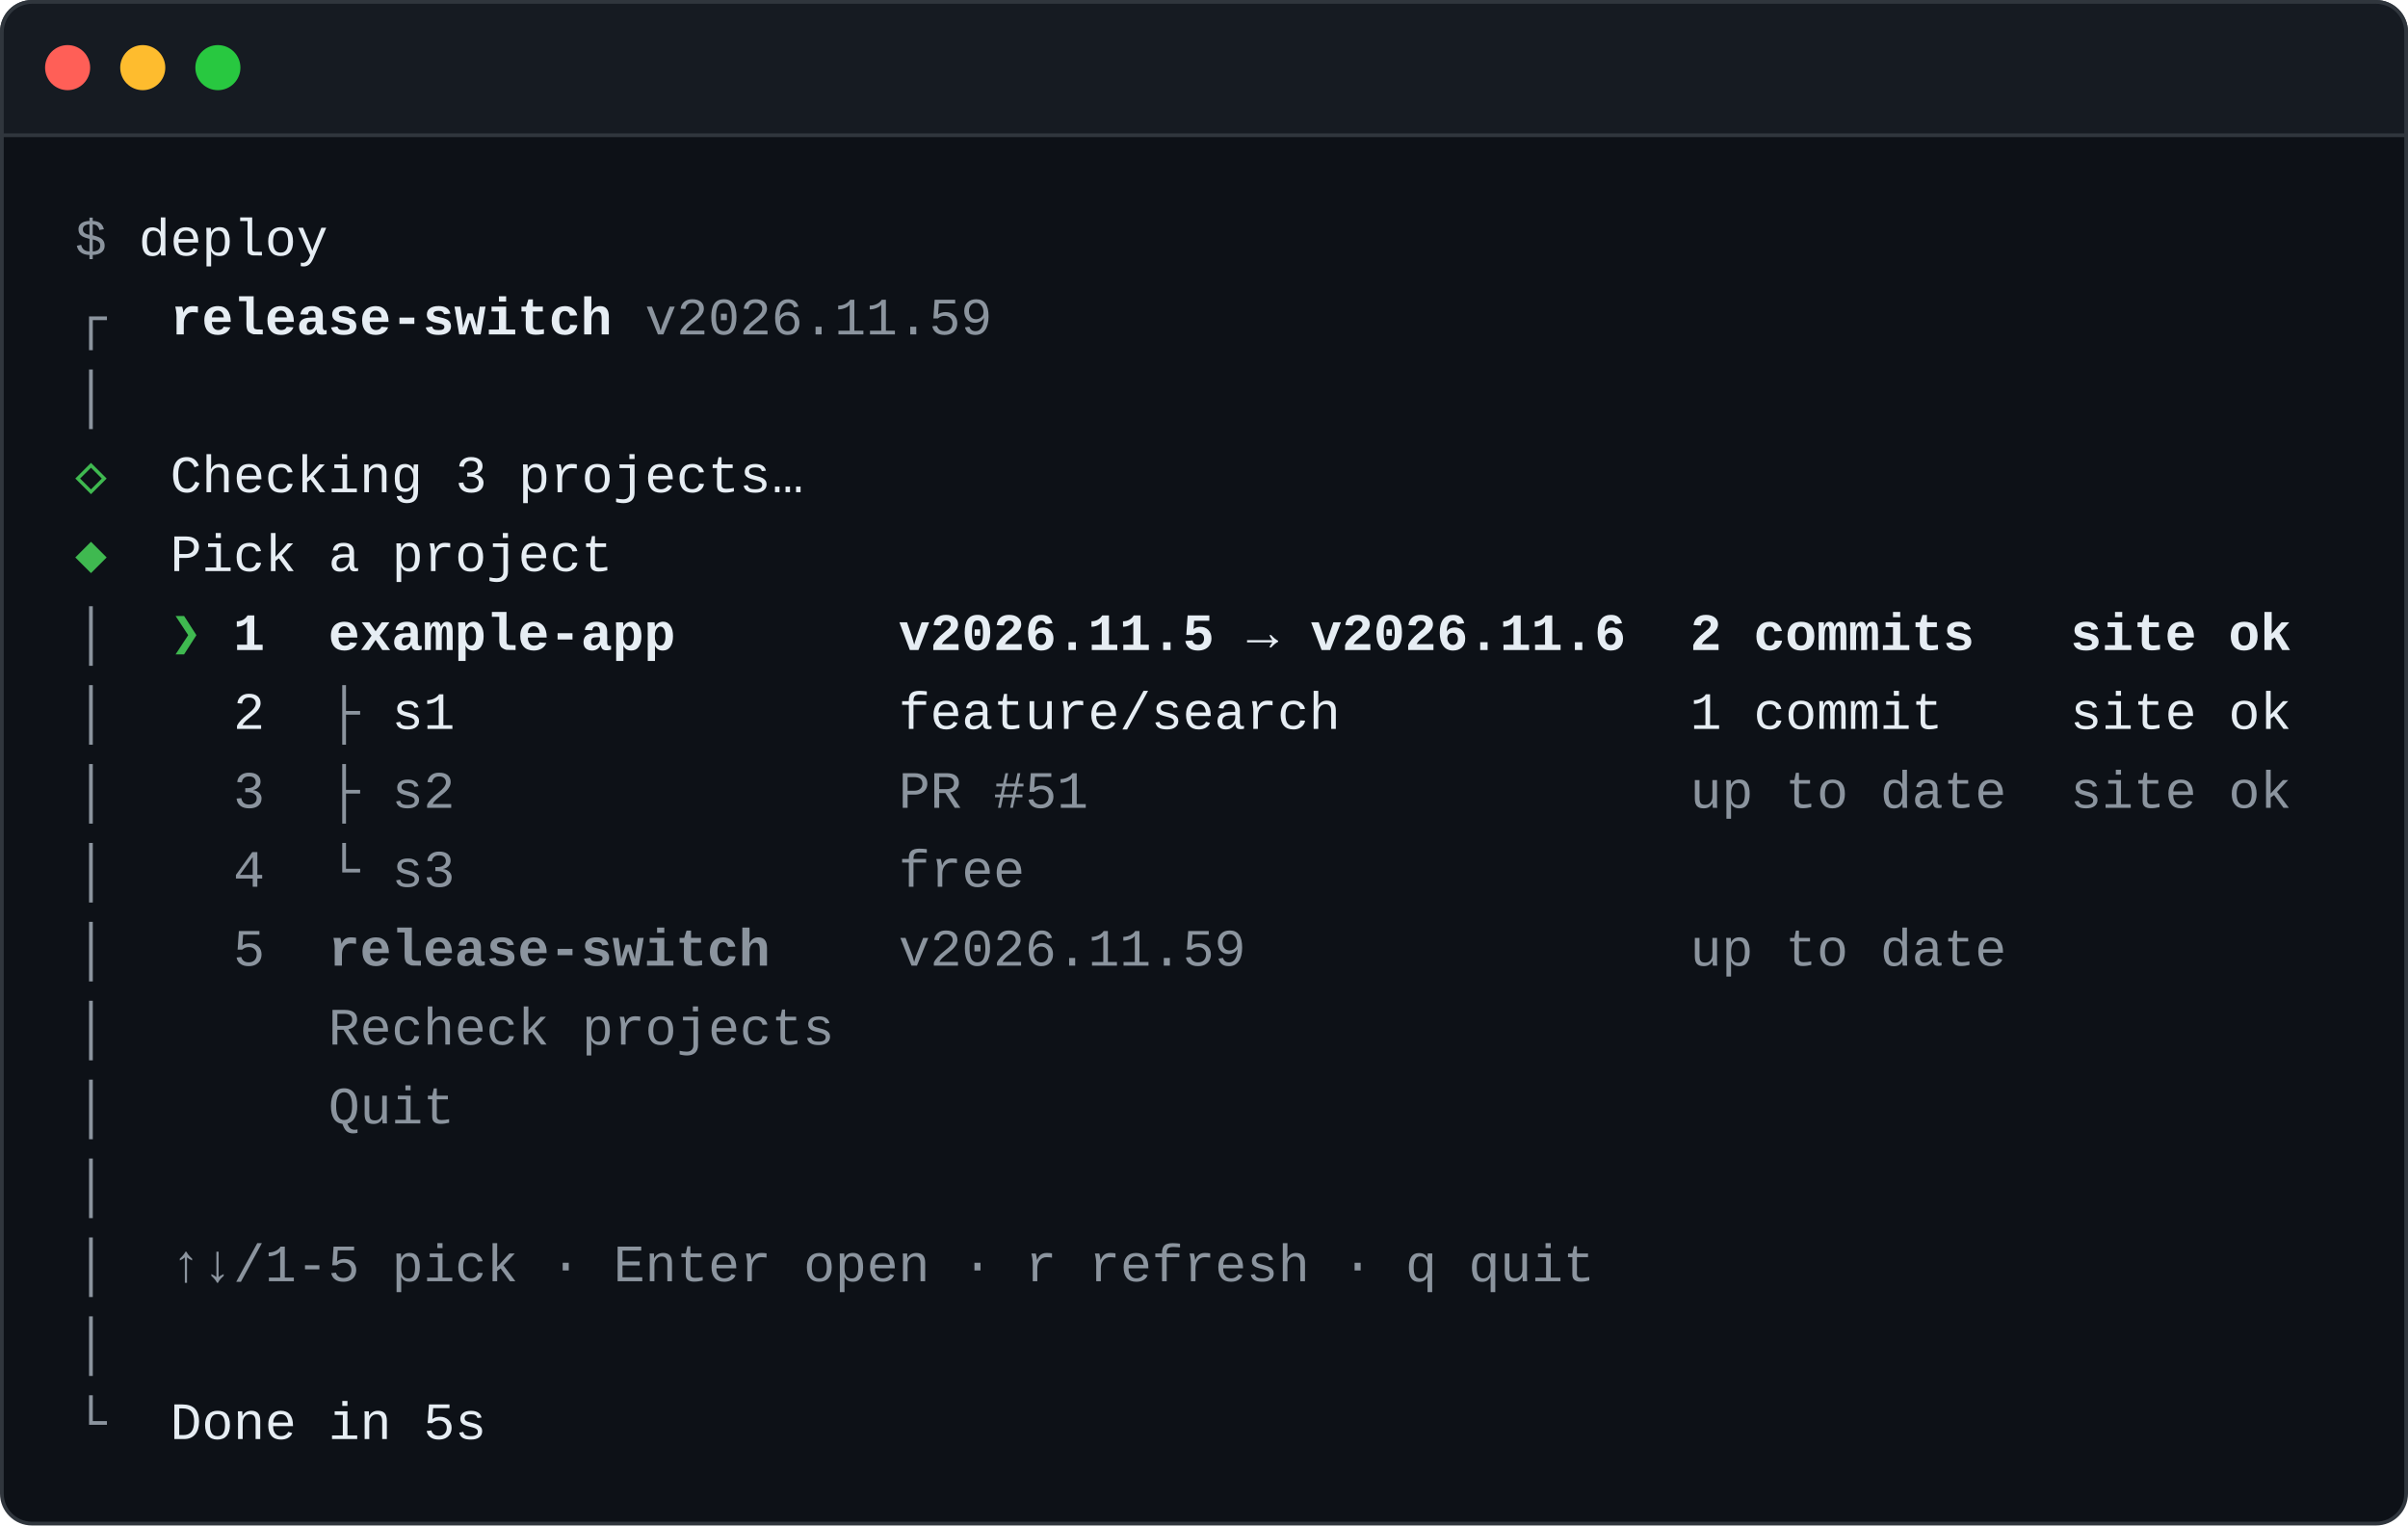
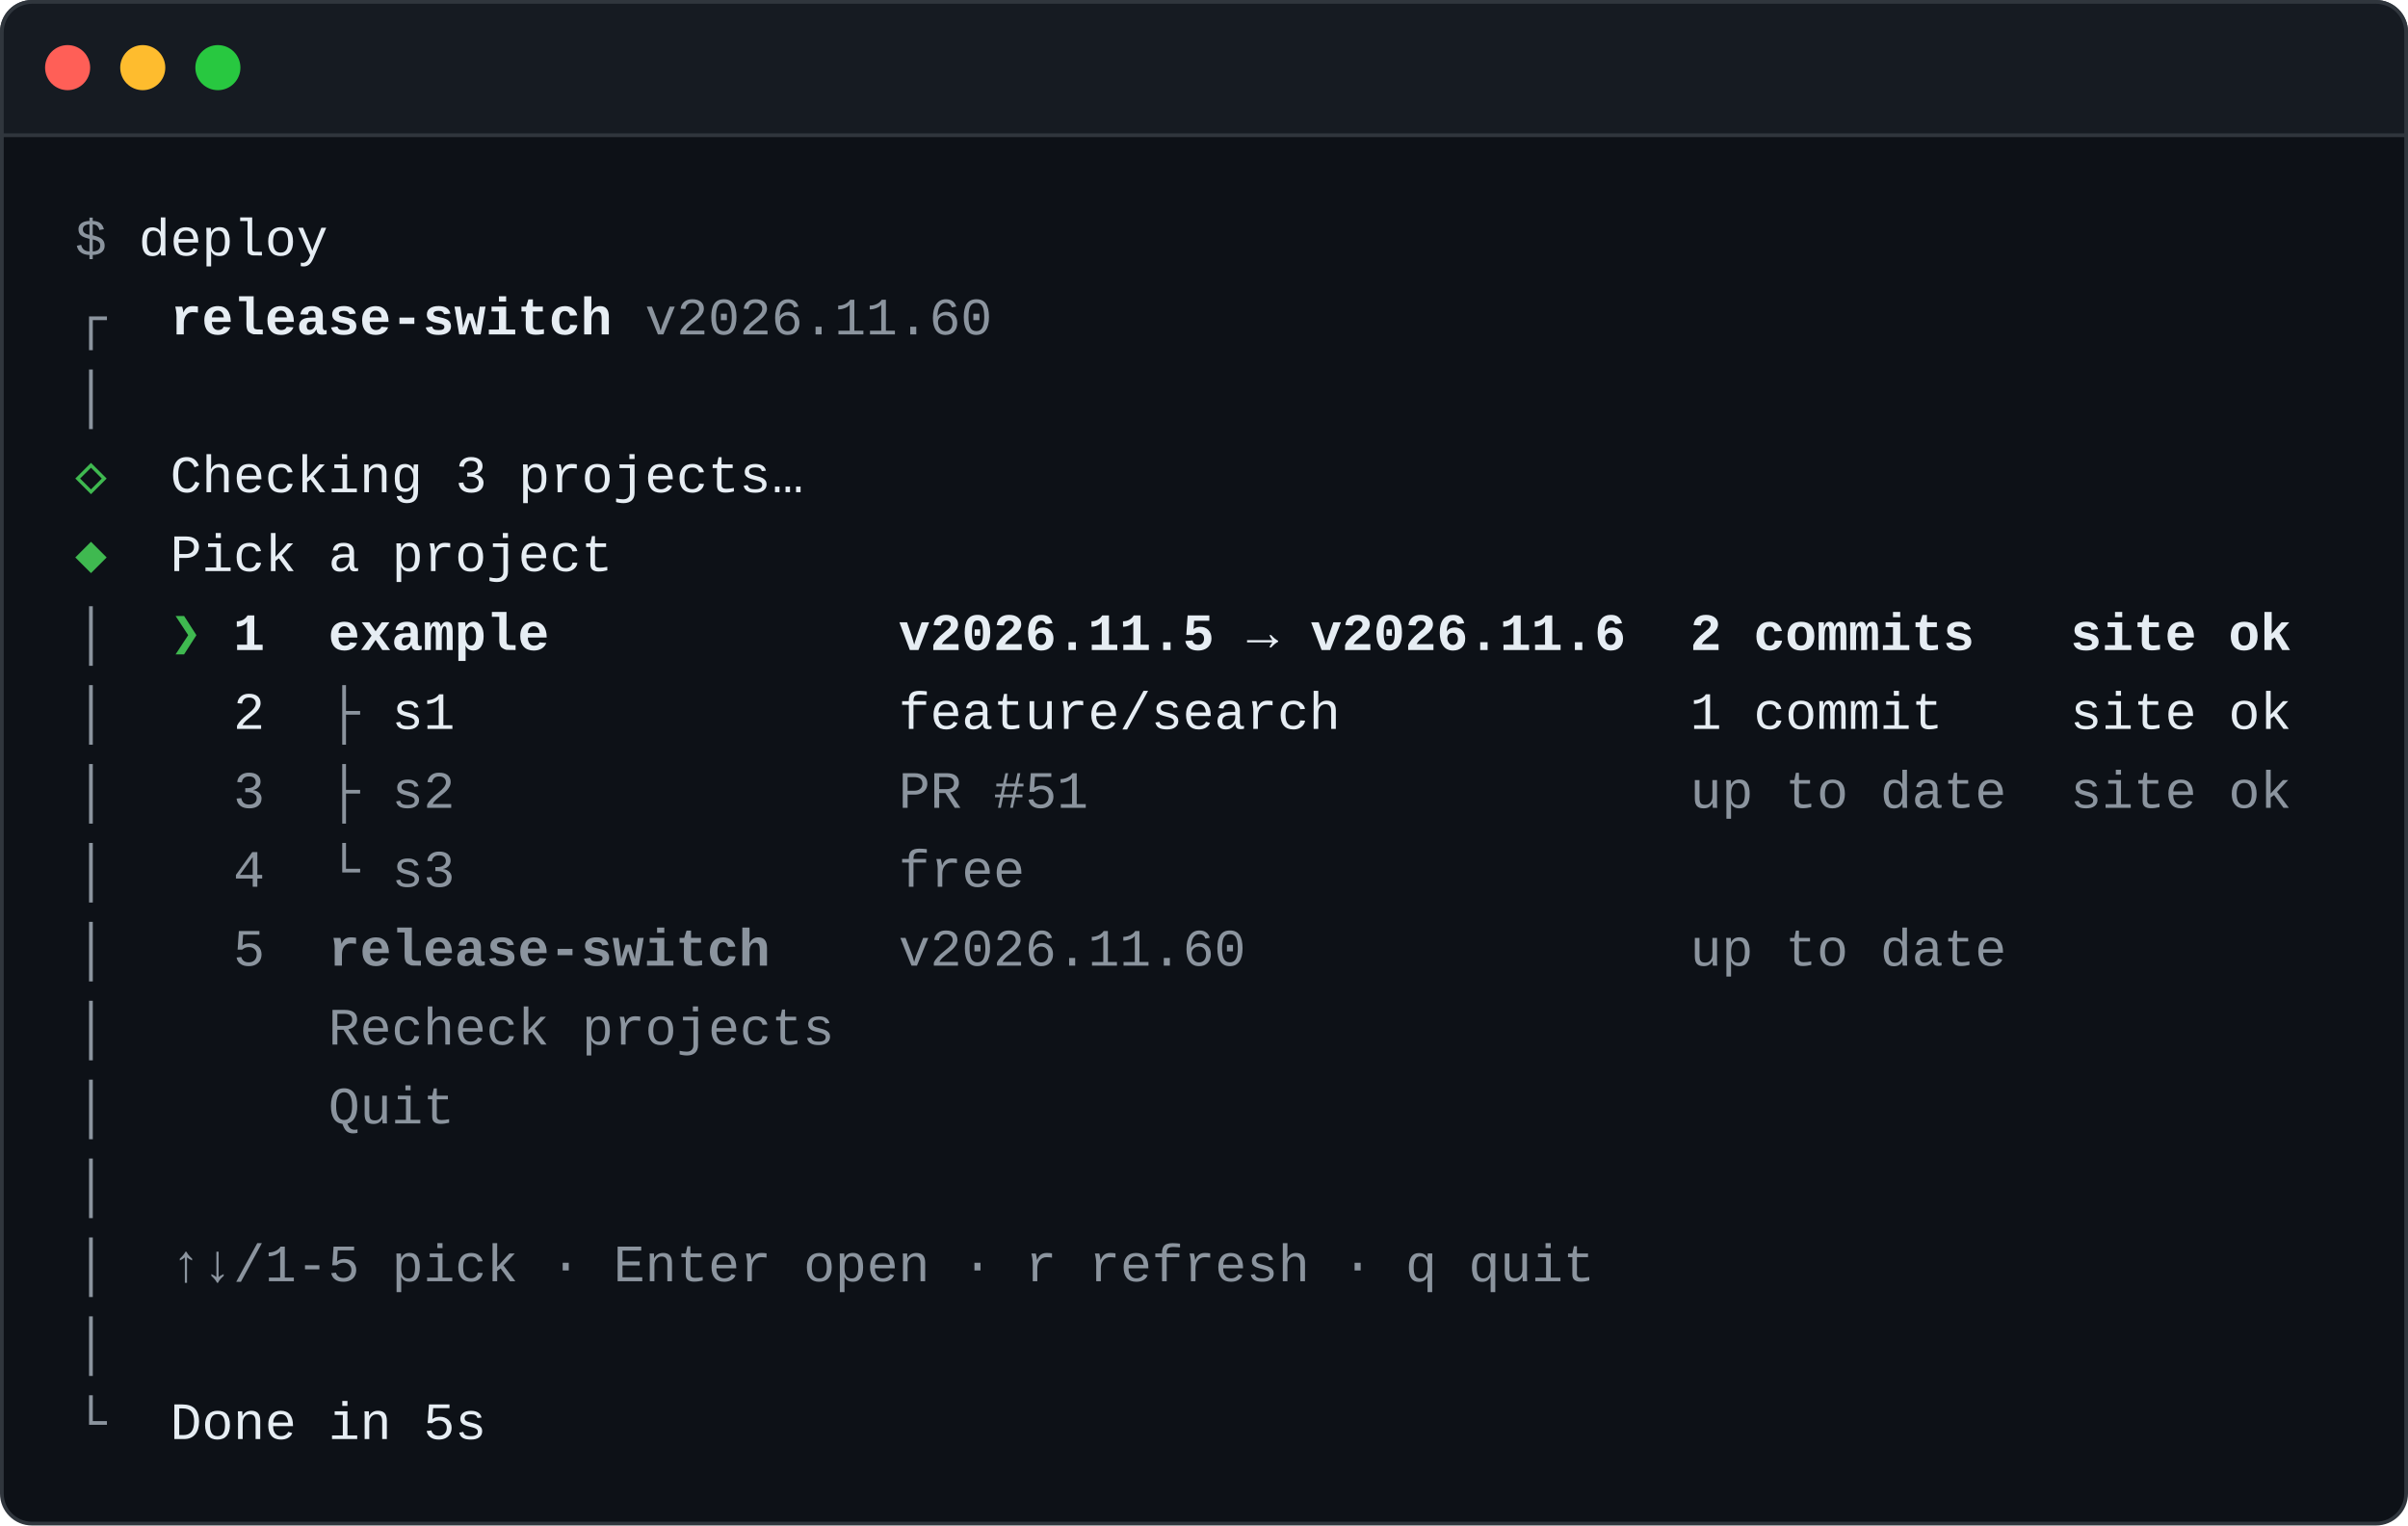
<svg xmlns="http://www.w3.org/2000/svg" width="641" height="406" viewBox="0 0 641 406">
  <rect x="0.5" y="0.5" width="640" height="405" rx="8" fill="#0d1117" stroke="#30363d" />
  <path d="M0.5 36V8.5a8 8 0 0 1 8-8H632.5a8 8 0 0 1 8 8V36Z" fill="#161b22" stroke="#30363d" />
  <circle cx="18" cy="18" r="6" fill="#ff5f57" />
  <circle cx="38" cy="18" r="6" fill="#febc2e" />
  <circle cx="58" cy="18" r="6" fill="#28c840" />
  <g font-family="ui-monospace,SFMono-Regular,Menlo,Consolas,'Liberation Mono',monospace" font-size="14" xml:space="preserve">
    <text x="20.0" y="68" fill="#8b949e">$</text>
    <text x="36.9" y="68" fill="#e6edf3">deploy</text>
    <text x="20.0" y="89" fill="#8b949e">┌</text>
    <text x="45.3" y="89" fill="#e6edf3" font-weight="700">release-switch</text>
-     <text x="171.7" y="89" fill="#8b949e">v2026.11.59</text>
+     <text x="171.7" y="89" fill="#8b949e">v2026.11.60</text>
    <text x="20.0" y="110" fill="#8b949e">│</text>
    <text x="20.0" y="131" fill="#3fb950">◇</text>
    <text x="45.3" y="131" fill="#e6edf3">Checking</text>
    <text x="121.2" y="131" fill="#e6edf3">3</text>
    <text x="138.0" y="131" fill="#e6edf3">projects</text>
    <text x="205.5" y="131" fill="#e6edf3">…</text>
    <text x="20.0" y="152" fill="#3fb950">◆</text>
    <text x="45.3" y="152" fill="#e6edf3">Pick</text>
    <text x="87.4" y="152" fill="#e6edf3">a</text>
    <text x="104.3" y="152" fill="#e6edf3">project</text>
    <text x="20.0" y="173" fill="#8b949e">│</text>
    <text x="45.3" y="173" fill="#3fb950">❯</text>
    <text x="62.1" y="173" fill="#e6edf3" font-weight="700">1</text>
-     <text x="87.4" y="173" fill="#e6edf3" font-weight="700">example-app</text>
+     <text x="87.4" y="173" fill="#e6edf3" font-weight="700">example</text>
    <text x="239.2" y="173" fill="#e6edf3" font-weight="700">v2026.11.5</text>
    <text x="331.9" y="173" fill="#e6edf3" font-weight="700">→</text>
    <text x="348.8" y="173" fill="#e6edf3" font-weight="700">v2026.11.6</text>
    <text x="449.9" y="173" fill="#e6edf3" font-weight="700">2</text>
    <text x="466.8" y="173" fill="#e6edf3" font-weight="700">commits</text>
    <text x="551.1" y="173" fill="#e6edf3" font-weight="700">site</text>
    <text x="593.2" y="173" fill="#e6edf3" font-weight="700">ok</text>
    <text x="20.0" y="194" fill="#8b949e">│</text>
    <text x="62.1" y="194" fill="#e6edf3">2</text>
    <text x="87.4" y="194" fill="#8b949e">├</text>
    <text x="104.3" y="194" fill="#e6edf3">s1</text>
    <text x="239.2" y="194" fill="#e6edf3">feature/search</text>
    <text x="449.9" y="194" fill="#e6edf3">1</text>
    <text x="466.8" y="194" fill="#e6edf3">commit</text>
    <text x="551.1" y="194" fill="#e6edf3">site</text>
    <text x="593.2" y="194" fill="#e6edf3">ok</text>
    <text x="20.0" y="215" fill="#8b949e">│</text>
    <text x="62.1" y="215" fill="#8b949e">3</text>
    <text x="87.4" y="215" fill="#8b949e">├</text>
    <text x="104.3" y="215" fill="#8b949e">s2</text>
    <text x="239.2" y="215" fill="#8b949e">PR</text>
    <text x="264.5" y="215" fill="#8b949e">#51</text>
    <text x="449.9" y="215" fill="#8b949e">up</text>
    <text x="475.2" y="215" fill="#8b949e">to</text>
    <text x="500.5" y="215" fill="#8b949e">date</text>
    <text x="551.1" y="215" fill="#8b949e">site</text>
    <text x="593.2" y="215" fill="#8b949e">ok</text>
    <text x="20.0" y="236" fill="#8b949e">│</text>
    <text x="62.1" y="236" fill="#8b949e">4</text>
    <text x="87.4" y="236" fill="#8b949e">└</text>
    <text x="104.3" y="236" fill="#8b949e">s3</text>
    <text x="239.2" y="236" fill="#8b949e">free</text>
    <text x="20.0" y="257" fill="#8b949e">│</text>
    <text x="62.1" y="257" fill="#8b949e">5</text>
    <text x="87.4" y="257" fill="#8b949e" font-weight="700">release-switch</text>
-     <text x="239.2" y="257" fill="#8b949e">v2026.11.59</text>
+     <text x="239.2" y="257" fill="#8b949e">v2026.11.60</text>
    <text x="449.9" y="257" fill="#8b949e">up</text>
    <text x="475.2" y="257" fill="#8b949e">to</text>
    <text x="500.5" y="257" fill="#8b949e">date</text>
    <text x="20.0" y="278" fill="#8b949e">│</text>
    <text x="87.4" y="278" fill="#8b949e">Recheck</text>
    <text x="154.9" y="278" fill="#8b949e">projects</text>
    <text x="20.0" y="299" fill="#8b949e">│</text>
    <text x="87.4" y="299" fill="#8b949e">Quit</text>
    <text x="20.0" y="320" fill="#8b949e">│</text>
    <text x="20.0" y="341" fill="#8b949e">│</text>
    <text x="45.3" y="341" fill="#8b949e">↑</text>
    <text x="53.7" y="341" fill="#8b949e">↓</text>
    <text x="62.1" y="341" fill="#8b949e">/1-5</text>
    <text x="104.3" y="341" fill="#8b949e">pick</text>
    <text x="146.4" y="341" fill="#8b949e">·</text>
    <text x="163.3" y="341" fill="#8b949e">Enter</text>
    <text x="213.9" y="341" fill="#8b949e">open</text>
    <text x="256.0" y="341" fill="#8b949e">·</text>
    <text x="272.9" y="341" fill="#8b949e">r</text>
    <text x="289.8" y="341" fill="#8b949e">refresh</text>
    <text x="357.2" y="341" fill="#8b949e">·</text>
    <text x="374.1" y="341" fill="#8b949e">q</text>
    <text x="390.9" y="341" fill="#8b949e">quit</text>
    <text x="20.0" y="362" fill="#8b949e">│</text>
    <text x="20.0" y="383" fill="#8b949e">└</text>
    <text x="45.3" y="383" fill="#e6edf3">Done</text>
    <text x="87.4" y="383" fill="#e6edf3">in</text>
    <text x="112.7" y="383" fill="#e6edf3">5s</text>
  </g>
</svg>
